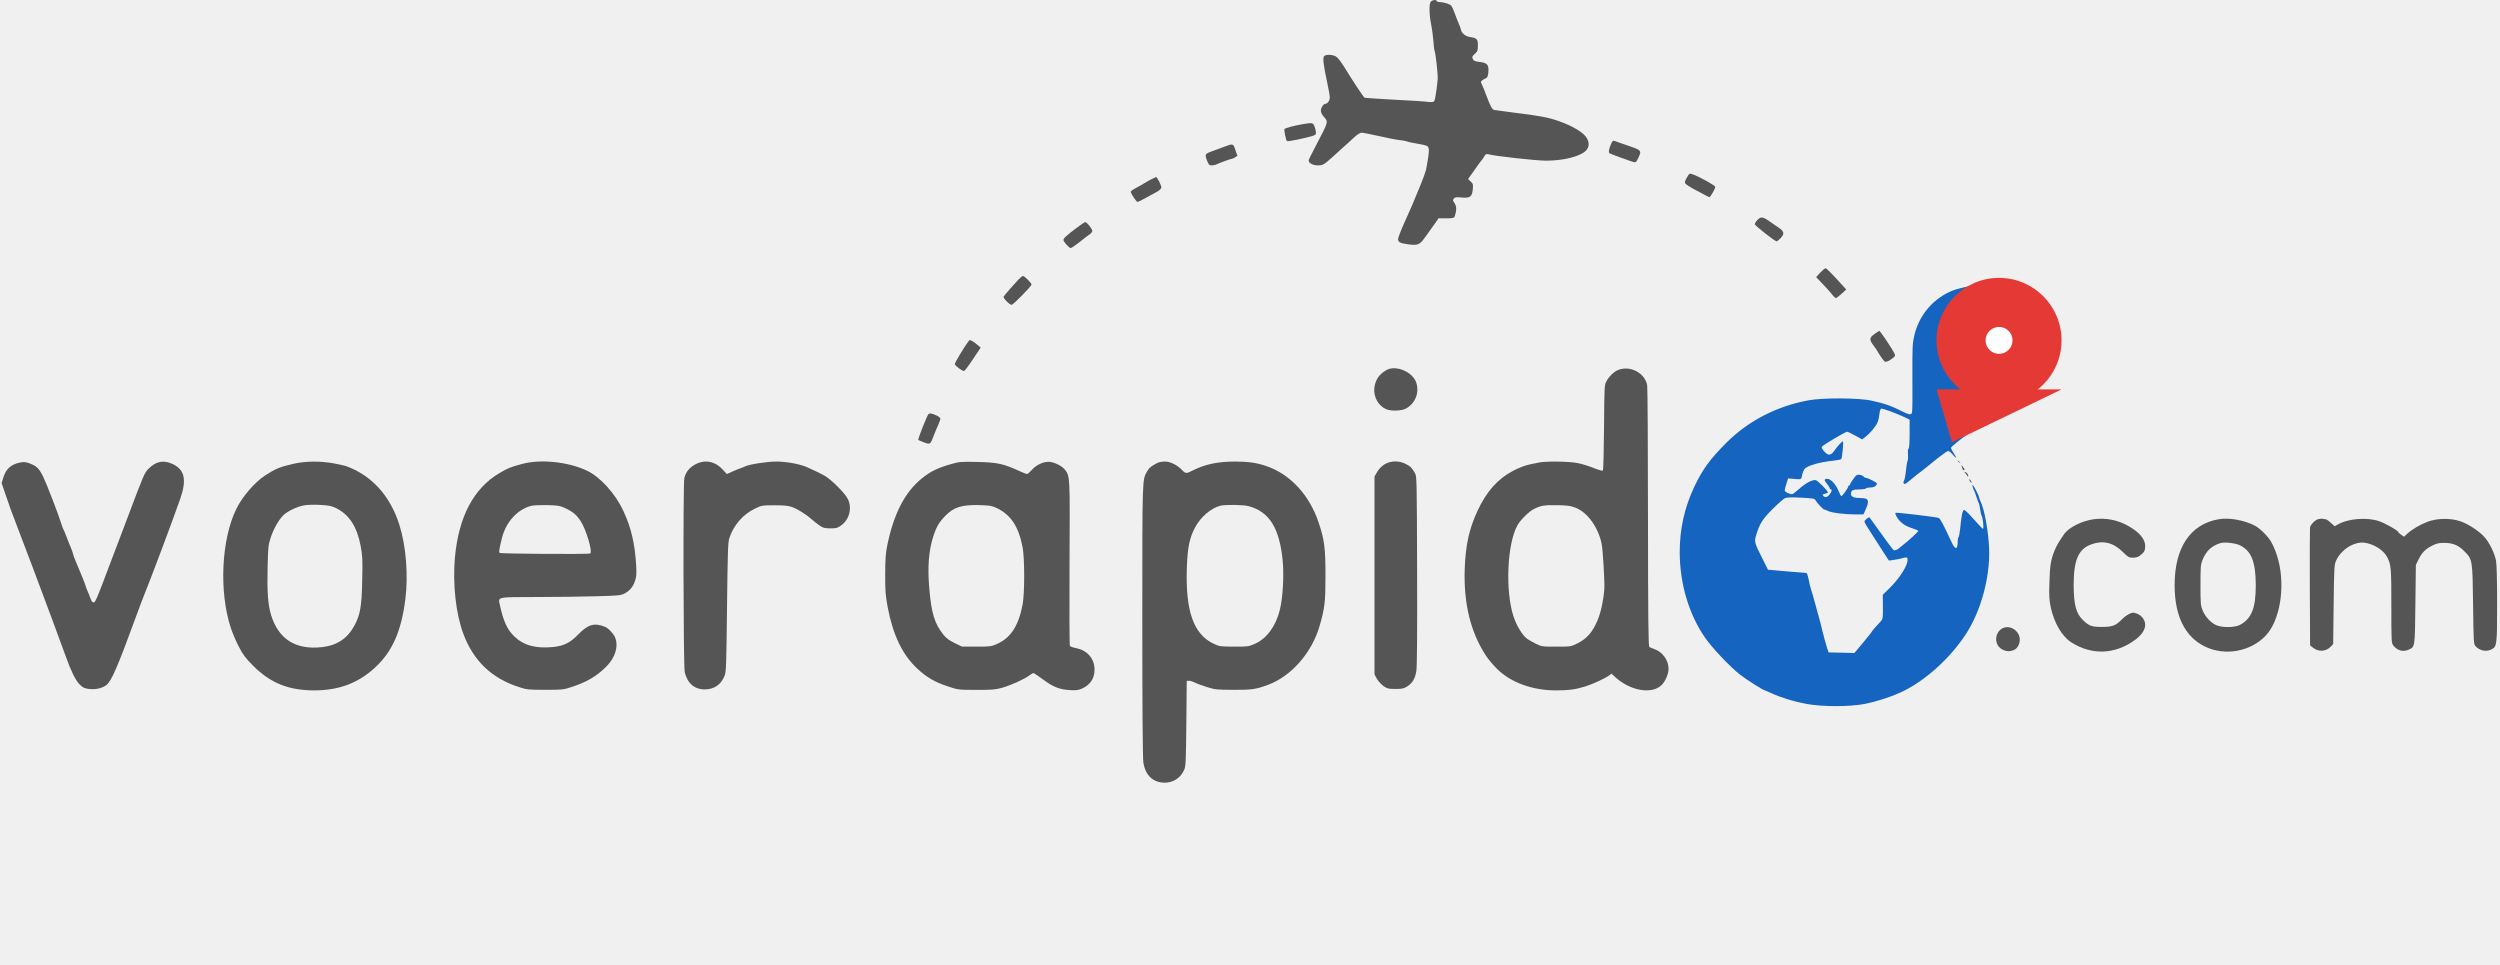
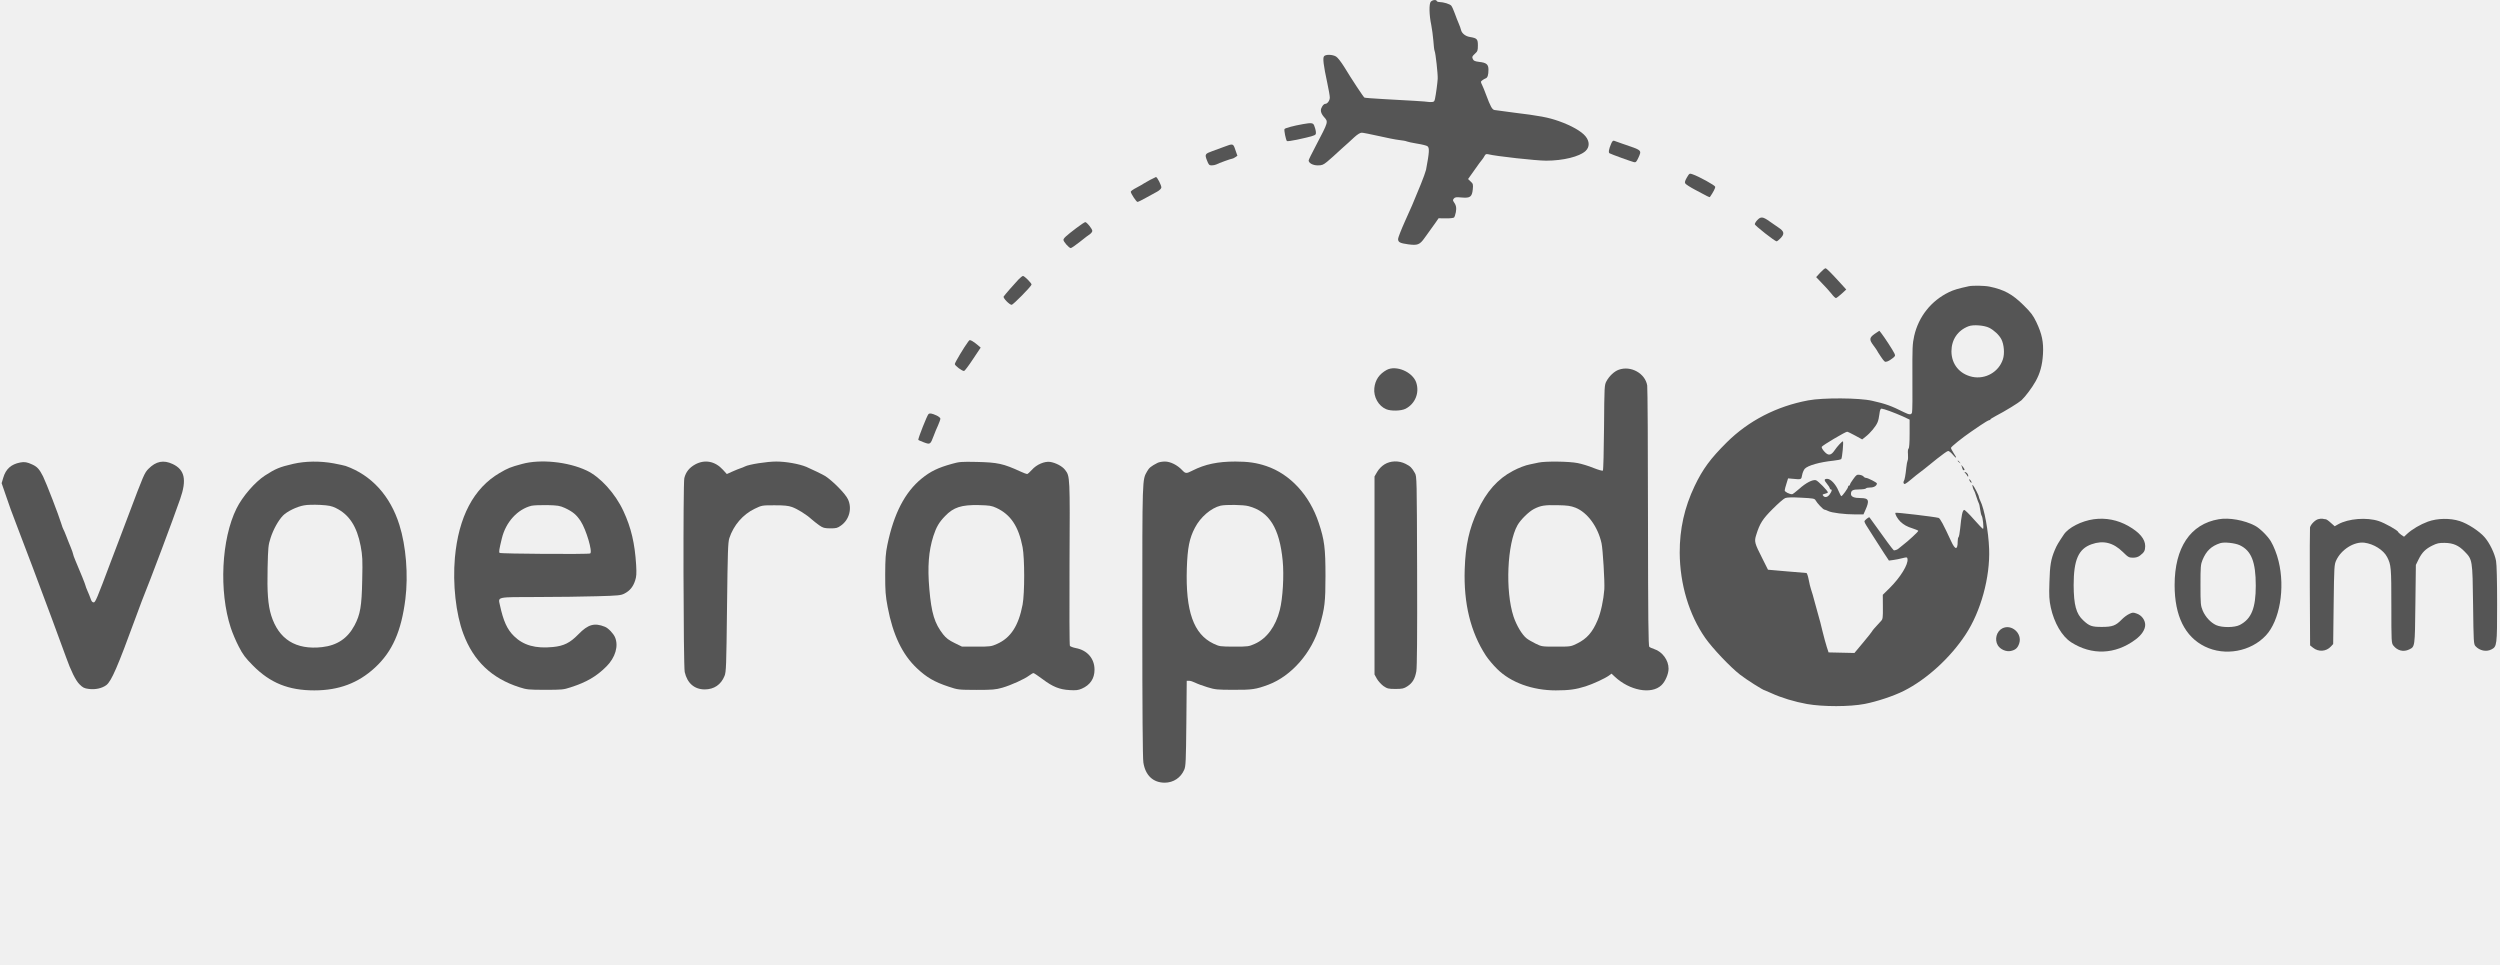
<svg xmlns="http://www.w3.org/2000/svg" viewBox="0 0 2600 1003" preserveAspectRatio="xMidYMid meet">
  <g transform="translate(0,1003) scale(0.1,-0.1)" fill="#555555" stroke="none">
    <path d="M14880 10012 c-19 -21 -17 -138 5 -241 8 -41 18 -115 22 -165 3 -50 9 -98 13 -106 10 -19 35 -243 32 -290 -2 -41 -18 -160 -28 -207 -5 -27 -11 -33 -33 -34 -14 -1 -30 0 -36 1 -13 4 -208 16 -458 29 -108 6 -202 13 -207 16 -11 7 -132 190 -210 319 -32 51 -67 97 -85 108 -37 22 -108 24 -125 3 -15 -18 -6 -93 34 -279 14 -65 26 -133 26 -150 0 -32 -25 -66 -47 -66 -19 0 -46 -40 -46 -69 0 -19 11 -43 31 -66 48 -54 51 -44 -86 -306 -40 -75 -72 -141 -72 -147 0 -28 44 -52 95 -52 44 0 56 5 97 38 25 21 53 45 61 53 8 8 50 46 93 85 43 38 101 90 129 117 33 30 61 47 77 47 14 0 92 -16 174 -34 82 -19 178 -38 214 -42 36 -4 72 -10 81 -15 9 -4 57 -15 108 -23 51 -8 99 -20 107 -27 22 -18 19 -62 -15 -244 -5 -22 -29 -89 -54 -150 -25 -60 -53 -128 -62 -150 -21 -53 -22 -55 -104 -238 -39 -87 -71 -169 -71 -182 0 -34 19 -44 105 -56 98 -13 120 -5 171 67 22 30 50 70 64 89 14 19 38 52 53 74 l28 41 76 -1 c41 -1 80 4 85 9 6 6 14 31 19 56 8 46 3 72 -23 108 -9 13 -9 20 2 33 12 15 26 16 81 11 88 -8 108 6 116 85 5 52 3 58 -22 81 l-27 26 66 93 c36 52 72 101 80 109 7 8 19 26 25 38 10 19 18 22 37 18 82 -21 501 -67 604 -67 177 0 347 42 410 101 43 40 43 100 -1 153 -42 52 -149 112 -276 157 -114 40 -200 56 -478 90 -93 12 -180 24 -193 26 -24 5 -41 36 -87 159 -14 39 -33 85 -42 103 -15 31 -15 33 3 47 10 8 26 17 35 20 20 7 29 35 29 91 0 54 -21 72 -94 80 -48 6 -60 11 -69 31 -9 21 -7 27 21 53 29 26 32 34 32 88 0 65 -9 75 -81 87 -47 7 -85 37 -94 72 -3 15 -14 45 -24 68 -10 22 -28 69 -41 105 -13 36 -29 72 -37 81 -14 17 -79 37 -123 38 -14 0 -26 5 -28 11 -6 16 -45 11 -62 -8z" />
    <path d="M13550 8739 c-97 -17 -185 -41 -191 -51 -7 -11 14 -114 25 -125 3 -4 50 3 104 14 148 32 186 43 194 56 8 13 3 45 -14 90 -11 30 -29 32 -118 16z" />
    <path d="M16755 8533 c-23 -54 -29 -89 -16 -97 14 -9 229 -87 256 -93 17 -4 25 5 44 46 36 81 42 76 -165 146 -39 14 -78 27 -87 31 -12 4 -20 -5 -32 -33z" />
    <path d="M12730 8503 c-36 -14 -90 -34 -120 -44 -78 -28 -82 -34 -58 -96 18 -47 24 -53 49 -53 16 0 37 4 47 9 26 14 156 61 168 61 5 0 19 7 31 15 l22 15 -21 60 c-23 69 -23 69 -118 33z" />
    <path d="M17543 8183 c-19 -33 -24 -50 -16 -61 5 -9 50 -38 99 -64 131 -71 153 -82 157 -77 33 47 58 94 55 107 -3 15 -169 107 -237 130 -30 11 -32 9 -58 -35z" />
    <path d="M11961 8159 c-29 -16 -58 -32 -65 -37 -6 -5 -39 -24 -73 -42 -35 -18 -63 -37 -63 -44 0 -18 58 -106 70 -106 6 0 46 19 88 43 42 24 95 53 117 64 23 13 41 30 43 42 3 20 -44 112 -56 110 -4 -1 -31 -15 -61 -30z" />
    <path d="M18277 7742 c-15 -15 -27 -35 -27 -44 0 -14 209 -178 227 -178 5 0 24 15 42 34 42 44 37 70 -22 109 -23 16 -67 46 -97 67 -66 47 -88 49 -123 12z" />
    <path d="M11195 7659 c-109 -83 -135 -107 -135 -124 0 -19 58 -85 76 -85 7 0 51 30 96 66 46 37 93 73 106 81 12 9 22 23 22 32 0 20 -57 91 -73 91 -7 0 -48 -28 -92 -61z" />
    <path d="M18930 7194 l-42 -46 59 -62 c33 -33 77 -82 98 -108 20 -27 42 -48 49 -48 6 1 33 21 59 45 l48 44 -48 53 c-114 125 -157 168 -168 168 -7 0 -32 -21 -55 -46z" />
    <path d="M10591 7122 c-41 -43 -142 -159 -153 -176 -9 -14 60 -86 83 -86 16 0 199 186 207 210 4 12 -73 90 -89 90 -6 0 -28 -17 -48 -38z" />
-     <path fill="#1565C0" d="M20475 7053 c-107 -23 -158 -38 -205 -61 -186 -90 -316 -254 -362 -454 -19 -86 -20 -120 -19 -435 2 -189 0 -352 -4 -363 -8 -26 -27 -25 -84 3 -129 65 -191 88 -331 119 -133 31 -513 33 -665 4 -328 -61 -620 -212 -846 -436 -170 -169 -250 -277 -335 -455 -106 -222 -156 -448 -155 -694 2 -326 97 -644 265 -885 73 -105 260 -303 362 -382 68 -53 243 -164 259 -164 2 0 32 -13 67 -29 101 -47 243 -90 372 -113 166 -29 442 -29 598 1 125 24 301 82 408 136 237 119 484 344 643 587 158 240 255 595 244 889 -7 184 -49 416 -92 501 -8 17 -15 36 -15 42 0 13 -48 106 -62 121 -6 6 -7 -1 -2 -20 4 -16 10 -32 14 -35 3 -3 14 -32 24 -65 11 -33 22 -64 26 -70 4 -5 10 -35 14 -65 4 -30 11 -59 16 -65 11 -14 24 -135 13 -135 -4 0 -48 45 -97 101 -48 55 -93 98 -99 96 -17 -5 -28 -56 -42 -200 -4 -43 -12 -80 -16 -83 -5 -3 -9 -23 -9 -44 0 -93 -26 -92 -69 3 -80 173 -114 237 -130 241 -45 12 -441 59 -448 53 -9 -9 22 -65 51 -92 35 -33 68 -52 129 -71 31 -10 57 -21 57 -25 0 -9 -108 -109 -158 -146 -20 -15 -39 -31 -42 -34 -12 -14 -47 -27 -56 -21 -5 4 -34 41 -64 82 -29 41 -83 116 -119 165 -36 50 -66 92 -68 94 -5 8 -53 -30 -53 -42 0 -6 9 -25 20 -42 27 -41 38 -58 89 -140 25 -38 67 -105 95 -148 l51 -77 45 6 c25 3 68 12 95 19 47 12 50 11 53 -8 10 -56 -74 -192 -185 -302 l-72 -71 1 -125 c1 -111 -1 -128 -18 -146 -57 -61 -94 -103 -94 -108 0 -3 -41 -55 -92 -116 l-92 -110 -134 3 -135 3 -18 55 c-10 30 -30 105 -45 165 -14 61 -32 130 -40 155 -7 25 -25 90 -40 145 -14 55 -32 116 -39 135 -7 19 -18 65 -25 103 -7 37 -17 67 -24 68 -6 0 -98 8 -205 17 l-194 17 -57 114 c-84 165 -87 179 -65 249 37 119 66 164 171 269 56 56 114 107 130 113 19 8 75 9 167 4 122 -6 139 -9 148 -26 17 -31 80 -98 93 -98 6 0 24 -7 40 -15 34 -18 170 -35 283 -35 l83 0 19 43 c46 101 37 127 -45 127 -71 0 -104 13 -104 43 0 37 19 47 86 47 35 0 66 5 69 10 3 6 25 10 47 10 37 0 67 18 68 42 0 10 -95 58 -113 58 -8 0 -20 6 -26 14 -6 8 -25 16 -42 18 -26 4 -34 -1 -64 -43 -19 -25 -35 -52 -35 -58 0 -6 -4 -11 -10 -11 -5 0 -10 -6 -10 -13 0 -14 -60 -97 -70 -97 -4 0 -17 25 -30 56 -27 66 -81 124 -115 124 -36 0 -37 -13 -5 -51 16 -19 29 -40 30 -46 0 -7 5 -13 10 -13 16 0 12 -19 -11 -51 -22 -31 -50 -37 -68 -15 -10 12 -6 15 19 21 16 4 30 10 30 14 0 16 -103 121 -125 127 -34 8 -103 -27 -173 -90 -35 -31 -68 -56 -74 -56 -28 0 -78 25 -77 40 0 8 8 40 18 70 l17 55 44 -4 c96 -9 93 -10 102 38 4 24 17 54 28 66 32 34 153 69 298 84 40 4 77 12 81 17 10 11 26 184 17 184 -10 0 -59 -53 -86 -93 -37 -55 -66 -59 -106 -14 -19 20 -31 42 -28 50 5 14 246 157 264 157 6 0 44 -18 84 -40 l73 -40 36 29 c48 37 107 108 123 148 8 17 17 57 20 87 5 42 11 56 23 56 22 -1 131 -41 219 -80 l72 -34 0 -147 c0 -94 -4 -150 -11 -154 -6 -4 -9 -28 -6 -59 2 -28 1 -58 -4 -66 -4 -9 -10 -40 -13 -70 -8 -80 -18 -134 -27 -145 -4 -6 -4 -17 1 -24 6 -11 23 -1 72 40 35 30 77 63 92 74 30 22 38 28 181 144 55 44 107 81 116 81 8 0 29 -16 45 -35 41 -50 51 -43 14 9 -16 25 -30 51 -30 58 0 11 118 106 206 166 11 7 55 37 98 67 44 30 86 55 93 55 7 0 13 3 13 8 0 4 26 20 58 37 95 49 235 135 266 163 41 39 108 128 145 194 48 85 71 170 78 285 7 125 -10 209 -69 333 -34 71 -56 100 -132 175 -116 115 -203 163 -354 194 -51 11 -177 13 -217 4z m213 -432 c51 -26 103 -75 126 -119 28 -55 36 -149 16 -209 -43 -132 -182 -211 -319 -182 -132 29 -215 131 -216 264 0 122 65 219 178 262 48 19 164 10 215 -16z" />
+     <path d="M20475 7053 c-107 -23 -158 -38 -205 -61 -186 -90 -316 -254 -362 -454 -19 -86 -20 -120 -19 -435 2 -189 0 -352 -4 -363 -8 -26 -27 -25 -84 3 -129 65 -191 88 -331 119 -133 31 -513 33 -665 4 -328 -61 -620 -212 -846 -436 -170 -169 -250 -277 -335 -455 -106 -222 -156 -448 -155 -694 2 -326 97 -644 265 -885 73 -105 260 -303 362 -382 68 -53 243 -164 259 -164 2 0 32 -13 67 -29 101 -47 243 -90 372 -113 166 -29 442 -29 598 1 125 24 301 82 408 136 237 119 484 344 643 587 158 240 255 595 244 889 -7 184 -49 416 -92 501 -8 17 -15 36 -15 42 0 13 -48 106 -62 121 -6 6 -7 -1 -2 -20 4 -16 10 -32 14 -35 3 -3 14 -32 24 -65 11 -33 22 -64 26 -70 4 -5 10 -35 14 -65 4 -30 11 -59 16 -65 11 -14 24 -135 13 -135 -4 0 -48 45 -97 101 -48 55 -93 98 -99 96 -17 -5 -28 -56 -42 -200 -4 -43 -12 -80 -16 -83 -5 -3 -9 -23 -9 -44 0 -93 -26 -92 -69 3 -80 173 -114 237 -130 241 -45 12 -441 59 -448 53 -9 -9 22 -65 51 -92 35 -33 68 -52 129 -71 31 -10 57 -21 57 -25 0 -9 -108 -109 -158 -146 -20 -15 -39 -31 -42 -34 -12 -14 -47 -27 -56 -21 -5 4 -34 41 -64 82 -29 41 -83 116 -119 165 -36 50 -66 92 -68 94 -5 8 -53 -30 -53 -42 0 -6 9 -25 20 -42 27 -41 38 -58 89 -140 25 -38 67 -105 95 -148 l51 -77 45 6 c25 3 68 12 95 19 47 12 50 11 53 -8 10 -56 -74 -192 -185 -302 l-72 -71 1 -125 c1 -111 -1 -128 -18 -146 -57 -61 -94 -103 -94 -108 0 -3 -41 -55 -92 -116 l-92 -110 -134 3 -135 3 -18 55 c-10 30 -30 105 -45 165 -14 61 -32 130 -40 155 -7 25 -25 90 -40 145 -14 55 -32 116 -39 135 -7 19 -18 65 -25 103 -7 37 -17 67 -24 68 -6 0 -98 8 -205 17 l-194 17 -57 114 c-84 165 -87 179 -65 249 37 119 66 164 171 269 56 56 114 107 130 113 19 8 75 9 167 4 122 -6 139 -9 148 -26 17 -31 80 -98 93 -98 6 0 24 -7 40 -15 34 -18 170 -35 283 -35 l83 0 19 43 c46 101 37 127 -45 127 -71 0 -104 13 -104 43 0 37 19 47 86 47 35 0 66 5 69 10 3 6 25 10 47 10 37 0 67 18 68 42 0 10 -95 58 -113 58 -8 0 -20 6 -26 14 -6 8 -25 16 -42 18 -26 4 -34 -1 -64 -43 -19 -25 -35 -52 -35 -58 0 -6 -4 -11 -10 -11 -5 0 -10 -6 -10 -13 0 -14 -60 -97 -70 -97 -4 0 -17 25 -30 56 -27 66 -81 124 -115 124 -36 0 -37 -13 -5 -51 16 -19 29 -40 30 -46 0 -7 5 -13 10 -13 16 0 12 -19 -11 -51 -22 -31 -50 -37 -68 -15 -10 12 -6 15 19 21 16 4 30 10 30 14 0 16 -103 121 -125 127 -34 8 -103 -27 -173 -90 -35 -31 -68 -56 -74 -56 -28 0 -78 25 -77 40 0 8 8 40 18 70 l17 55 44 -4 c96 -9 93 -10 102 38 4 24 17 54 28 66 32 34 153 69 298 84 40 4 77 12 81 17 10 11 26 184 17 184 -10 0 -59 -53 -86 -93 -37 -55 -66 -59 -106 -14 -19 20 -31 42 -28 50 5 14 246 157 264 157 6 0 44 -18 84 -40 l73 -40 36 29 c48 37 107 108 123 148 8 17 17 57 20 87 5 42 11 56 23 56 22 -1 131 -41 219 -80 l72 -34 0 -147 c0 -94 -4 -150 -11 -154 -6 -4 -9 -28 -6 -59 2 -28 1 -58 -4 -66 -4 -9 -10 -40 -13 -70 -8 -80 -18 -134 -27 -145 -4 -6 -4 -17 1 -24 6 -11 23 -1 72 40 35 30 77 63 92 74 30 22 38 28 181 144 55 44 107 81 116 81 8 0 29 -16 45 -35 41 -50 51 -43 14 9 -16 25 -30 51 -30 58 0 11 118 106 206 166 11 7 55 37 98 67 44 30 86 55 93 55 7 0 13 3 13 8 0 4 26 20 58 37 95 49 235 135 266 163 41 39 108 128 145 194 48 85 71 170 78 285 7 125 -10 209 -69 333 -34 71 -56 100 -132 175 -116 115 -203 163 -354 194 -51 11 -177 13 -217 4z m213 -432 c51 -26 103 -75 126 -119 28 -55 36 -149 16 -209 -43 -132 -182 -211 -319 -182 -132 29 -215 131 -216 264 0 122 65 219 178 262 48 19 164 10 215 -16z" />
    <path d="M19497 6558 c-57 -40 -59 -60 -12 -122 19 -26 35 -48 35 -50 0 -2 18 -31 40 -64 39 -57 42 -60 68 -51 15 5 40 21 56 34 28 22 29 26 17 51 -13 29 -106 172 -138 212 l-18 22 -48 -32z" />
    <path d="M10068 6475 c-40 -53 -138 -217 -138 -231 0 -17 79 -76 97 -72 7 2 49 57 92 123 l80 120 -29 25 c-16 14 -41 32 -57 42 -27 15 -29 15 -45 -7z" />
    <path d="M14422 6183 c-78 -43 -120 -104 -129 -189 -10 -92 44 -187 124 -220 49 -21 156 -18 201 5 100 52 146 165 111 272 -37 111 -209 184 -307 132z" />
    <path d="M16836 6185 c-47 -16 -100 -66 -129 -120 -21 -39 -22 -51 -25 -480 -2 -242 -7 -444 -12 -449 -5 -5 -46 7 -97 27 -48 20 -123 43 -165 51 -88 18 -337 21 -408 5 -25 -5 -65 -14 -90 -19 -44 -8 -117 -36 -175 -67 -160 -84 -276 -216 -369 -416 -87 -187 -125 -359 -133 -607 -12 -356 61 -654 220 -898 24 -37 77 -100 118 -140 141 -140 367 -222 609 -222 137 0 210 10 310 42 76 24 203 83 243 112 l27 20 33 -31 c154 -145 381 -188 485 -90 40 37 75 117 75 172 1 88 -65 178 -150 205 -21 7 -44 17 -50 23 -10 7 -13 288 -14 1341 0 732 -4 1352 -8 1377 -21 126 -170 209 -295 164z m-451 -1435 c125 -50 233 -198 271 -370 14 -65 34 -401 29 -479 -8 -109 -36 -242 -70 -321 -53 -126 -112 -193 -214 -243 -65 -32 -67 -32 -216 -32 -149 0 -151 0 -216 32 -36 18 -78 42 -92 54 -47 36 -105 134 -136 226 -88 267 -67 760 41 951 32 57 118 141 170 168 72 37 112 43 248 40 104 -2 135 -7 185 -26z" />
    <path d="M9656 5723 c-15 -15 -106 -245 -106 -267 0 -3 26 -14 57 -26 67 -25 69 -24 104 69 11 30 31 79 45 108 13 30 24 60 24 69 0 8 -19 24 -42 34 -46 21 -70 25 -82 13z" />
    <path d="M20360 5236 c0 -2 8 -10 18 -17 15 -13 16 -12 3 4 -13 16 -21 21 -21 13z" />
    <path d="M210 5220 c-94 -18 -150 -68 -176 -158 l-17 -57 43 -125 c41 -121 55 -160 124 -340 33 -86 44 -113 154 -405 115 -304 308 -825 349 -940 49 -139 100 -242 139 -281 36 -36 50 -43 98 -49 68 -9 138 7 182 40 53 41 117 189 304 700 28 77 57 156 65 175 96 237 320 834 399 1061 70 200 47 304 -78 363 -95 45 -174 29 -251 -49 -43 -43 -51 -64 -206 -475 -34 -91 -82 -217 -106 -280 -24 -63 -59 -155 -78 -205 -149 -397 -163 -430 -181 -430 -13 0 -23 12 -31 37 -7 21 -22 58 -33 82 -11 25 -20 49 -20 53 0 8 -55 146 -106 264 -13 31 -24 61 -24 67 0 6 -11 37 -24 69 -13 32 -35 85 -47 118 -13 33 -26 65 -30 70 -4 6 -14 33 -22 60 -25 84 -157 426 -189 490 -38 75 -60 100 -112 124 -53 25 -83 30 -126 21z" />
    <path d="M3050 5206 c-143 -33 -185 -51 -295 -122 -104 -68 -233 -217 -295 -342 -158 -318 -184 -863 -60 -1241 17 -52 54 -140 83 -195 43 -84 68 -117 147 -197 180 -182 370 -259 639 -259 255 0 457 76 631 237 181 167 274 379 316 713 31 250 7 551 -62 770 -95 304 -291 519 -559 614 -11 4 -67 16 -124 27 -141 26 -295 24 -421 -5z m444 -460 c138 -68 218 -191 257 -395 19 -104 21 -138 16 -355 -5 -271 -20 -357 -80 -470 -72 -135 -180 -208 -337 -226 -273 -31 -452 81 -530 331 -33 108 -43 243 -37 493 5 211 7 238 31 311 28 88 80 182 129 233 42 43 144 93 218 106 34 7 104 8 169 5 91 -5 119 -11 164 -33z" />
    <path d="M5430 5205 c-123 -33 -146 -43 -234 -94 -270 -158 -427 -457 -465 -881 -24 -275 10 -585 88 -792 106 -283 295 -463 582 -555 78 -25 96 -27 269 -27 172 0 190 1 265 26 165 53 268 113 372 217 93 93 128 213 89 304 -17 39 -71 96 -106 109 -108 43 -174 25 -275 -79 -87 -89 -151 -121 -265 -132 -179 -18 -306 17 -404 113 -72 70 -111 157 -147 323 -19 88 -41 83 385 84 204 0 484 4 621 8 228 6 254 9 291 29 54 28 88 69 109 133 14 42 16 71 11 163 -14 226 -52 388 -132 560 -85 184 -242 357 -384 423 -193 91 -482 120 -670 68z m445 -458 c83 -39 121 -71 164 -137 58 -89 126 -320 99 -336 -16 -10 -932 -4 -942 6 -9 9 -5 34 23 150 41 170 162 303 308 340 21 5 94 8 163 7 112 -3 131 -6 185 -30z" />
    <path d="M7230 5200 c-61 -34 -97 -78 -113 -142 -14 -55 -10 -1953 4 -2017 26 -116 101 -181 209 -181 97 1 168 49 205 140 17 42 19 97 26 713 7 587 10 674 24 720 44 134 141 247 264 306 75 36 77 36 206 36 100 0 142 -4 182 -18 56 -20 148 -77 203 -127 19 -17 55 -45 80 -63 40 -28 53 -31 115 -32 62 0 75 3 112 30 86 61 117 179 71 274 -26 56 -154 186 -234 239 -23 15 -145 74 -199 97 -76 31 -212 55 -312 55 -98 0 -285 -30 -325 -51 -12 -6 -33 -15 -47 -19 -14 -4 -52 -20 -84 -34 l-58 -26 -41 45 c-81 89 -188 109 -288 55z" />
    <path d="M9900 5206 c-144 -40 -223 -78 -315 -153 -174 -142 -289 -364 -356 -688 -19 -92 -22 -142 -23 -310 0 -174 3 -218 26 -340 54 -286 152 -492 304 -635 101 -95 181 -142 329 -191 99 -33 101 -33 290 -34 169 0 199 3 270 23 92 27 229 89 278 126 19 14 39 26 45 26 6 0 49 -29 96 -64 105 -79 175 -107 281 -113 65 -4 89 -1 126 15 87 38 132 105 132 197 0 116 -75 203 -195 225 -29 6 -56 16 -61 23 -5 7 -6 383 -4 857 5 907 5 907 -46 973 -29 38 -95 73 -154 83 -59 9 -143 -27 -191 -82 -22 -24 -44 -44 -50 -44 -7 0 -35 11 -64 24 -185 85 -241 97 -463 102 -155 3 -178 2 -255 -20z m462 -458 c149 -69 231 -192 273 -409 22 -117 22 -480 0 -597 -42 -221 -124 -346 -266 -409 -61 -27 -71 -28 -214 -28 l-150 0 -78 38 c-59 29 -87 50 -118 89 -90 115 -122 220 -144 473 -20 233 -7 395 42 550 31 95 59 143 122 208 87 91 170 118 351 114 111 -3 132 -6 182 -29z" />
    <path d="M12038 5216 c-68 -35 -88 -52 -108 -88 -51 -91 -50 -42 -50 -1553 0 -937 4 -1432 11 -1475 21 -135 102 -210 223 -210 90 1 166 51 202 135 16 35 18 91 22 483 l4 442 25 0 c13 0 41 -9 63 -20 21 -11 78 -32 127 -47 82 -25 101 -27 273 -27 193 -1 231 5 361 53 241 91 453 334 533 612 53 183 61 247 61 519 0 290 -11 375 -70 552 -95 288 -297 507 -545 591 -101 34 -189 47 -322 47 -183 0 -316 -28 -446 -94 -65 -33 -72 -33 -108 5 -50 53 -122 89 -179 89 -27 0 -62 -6 -77 -14z m947 -450 c215 -57 322 -227 355 -568 15 -152 1 -392 -30 -512 -43 -171 -136 -297 -260 -352 -63 -28 -71 -29 -215 -29 -147 1 -151 1 -215 31 -207 99 -291 337 -277 784 7 212 27 313 84 421 57 111 168 206 267 230 53 12 238 10 291 -5z" />
    <path d="M14398 5200 c-29 -18 -58 -48 -75 -77 l-28 -48 0 -1030 0 -1030 25 -45 c14 -24 45 -58 68 -75 40 -27 51 -30 125 -30 72 0 87 4 123 27 54 35 80 78 94 158 7 45 10 359 8 1045 -3 957 -3 981 -23 1015 -31 55 -47 71 -97 96 -71 36 -157 33 -220 -6z" />
    <path d="M20405 5170 c9 -31 11 -33 24 -29 5 2 0 15 -11 29 l-21 25 8 -25z" />
    <path d="M20436 5112 c6 -4 16 -16 22 -27 8 -15 11 -16 12 -4 0 17 -19 39 -34 39 -8 0 -7 -3 0 -8z" />
    <path d="M20480 5044 c0 -13 18 -39 24 -34 2 3 -2 14 -10 24 -8 11 -14 16 -14 10z" />
    <path d="M21775 4630 c-128 -18 -263 -87 -311 -159 -60 -90 -72 -109 -94 -161 -41 -97 -51 -159 -56 -335 -5 -145 -2 -184 14 -262 35 -161 116 -300 211 -362 215 -138 459 -129 668 26 65 47 103 105 103 154 0 50 -36 99 -86 117 -38 14 -45 14 -80 -3 -22 -10 -57 -36 -79 -59 -61 -63 -97 -76 -207 -76 -103 0 -129 9 -192 68 -74 68 -99 160 -100 367 0 262 50 377 187 425 121 43 225 17 324 -80 56 -55 64 -60 106 -60 31 0 53 7 73 22 45 35 53 50 54 99 0 72 -58 142 -174 208 -112 64 -236 88 -361 71z" />
    <path d="M23075 4630 c-295 -50 -459 -295 -459 -685 0 -320 107 -537 315 -639 208 -102 477 -53 634 115 144 154 202 491 132 774 -17 72 -51 157 -80 205 -35 58 -116 137 -166 163 -109 57 -268 86 -376 67z m218 -270 c121 -57 167 -173 167 -421 0 -233 -45 -345 -165 -408 -54 -29 -187 -30 -248 -2 -57 27 -111 85 -139 151 -21 51 -23 69 -23 265 0 191 2 215 21 261 39 95 92 145 184 175 42 14 153 2 203 -21z" />
    <path d="M24107 4630 c-32 -10 -75 -54 -83 -85 -2 -11 -3 -292 -2 -623 l3 -604 30 -24 c57 -46 137 -41 186 12 l24 26 5 411 c5 398 6 414 27 460 52 112 186 196 292 183 97 -12 199 -76 237 -149 42 -82 44 -108 44 -508 0 -377 1 -387 21 -413 42 -53 104 -69 163 -41 62 30 61 21 66 470 l5 410 28 57 c36 73 72 109 145 145 47 23 69 28 127 27 87 -1 145 -26 206 -89 83 -85 83 -85 89 -551 5 -394 6 -413 25 -434 42 -47 113 -62 166 -34 57 29 59 45 59 472 0 234 -4 412 -11 448 -14 78 -67 188 -121 249 -56 63 -173 139 -257 166 -100 32 -232 30 -331 -6 -79 -29 -164 -79 -217 -128 l-31 -29 -31 21 c-17 13 -31 26 -31 29 0 15 -139 93 -201 113 -125 41 -315 26 -421 -33 l-37 -21 -41 36 c-22 21 -46 37 -53 37 -6 0 -21 2 -32 5 -11 2 -33 0 -48 -5z" />
    <path d="M20824 3495 c-60 -31 -83 -115 -47 -176 26 -43 88 -70 136 -59 49 11 71 31 87 79 34 103 -80 205 -176 156z" />
  </g>
-   <circle fill="#E53935" cx="2079" cy="354" r="65" />
-   <polygon fill="#E53935" points="2014,405 2144,405 2030,460" />
-   <circle fill="white" cx="2079" cy="354" r="14" />
</svg>
